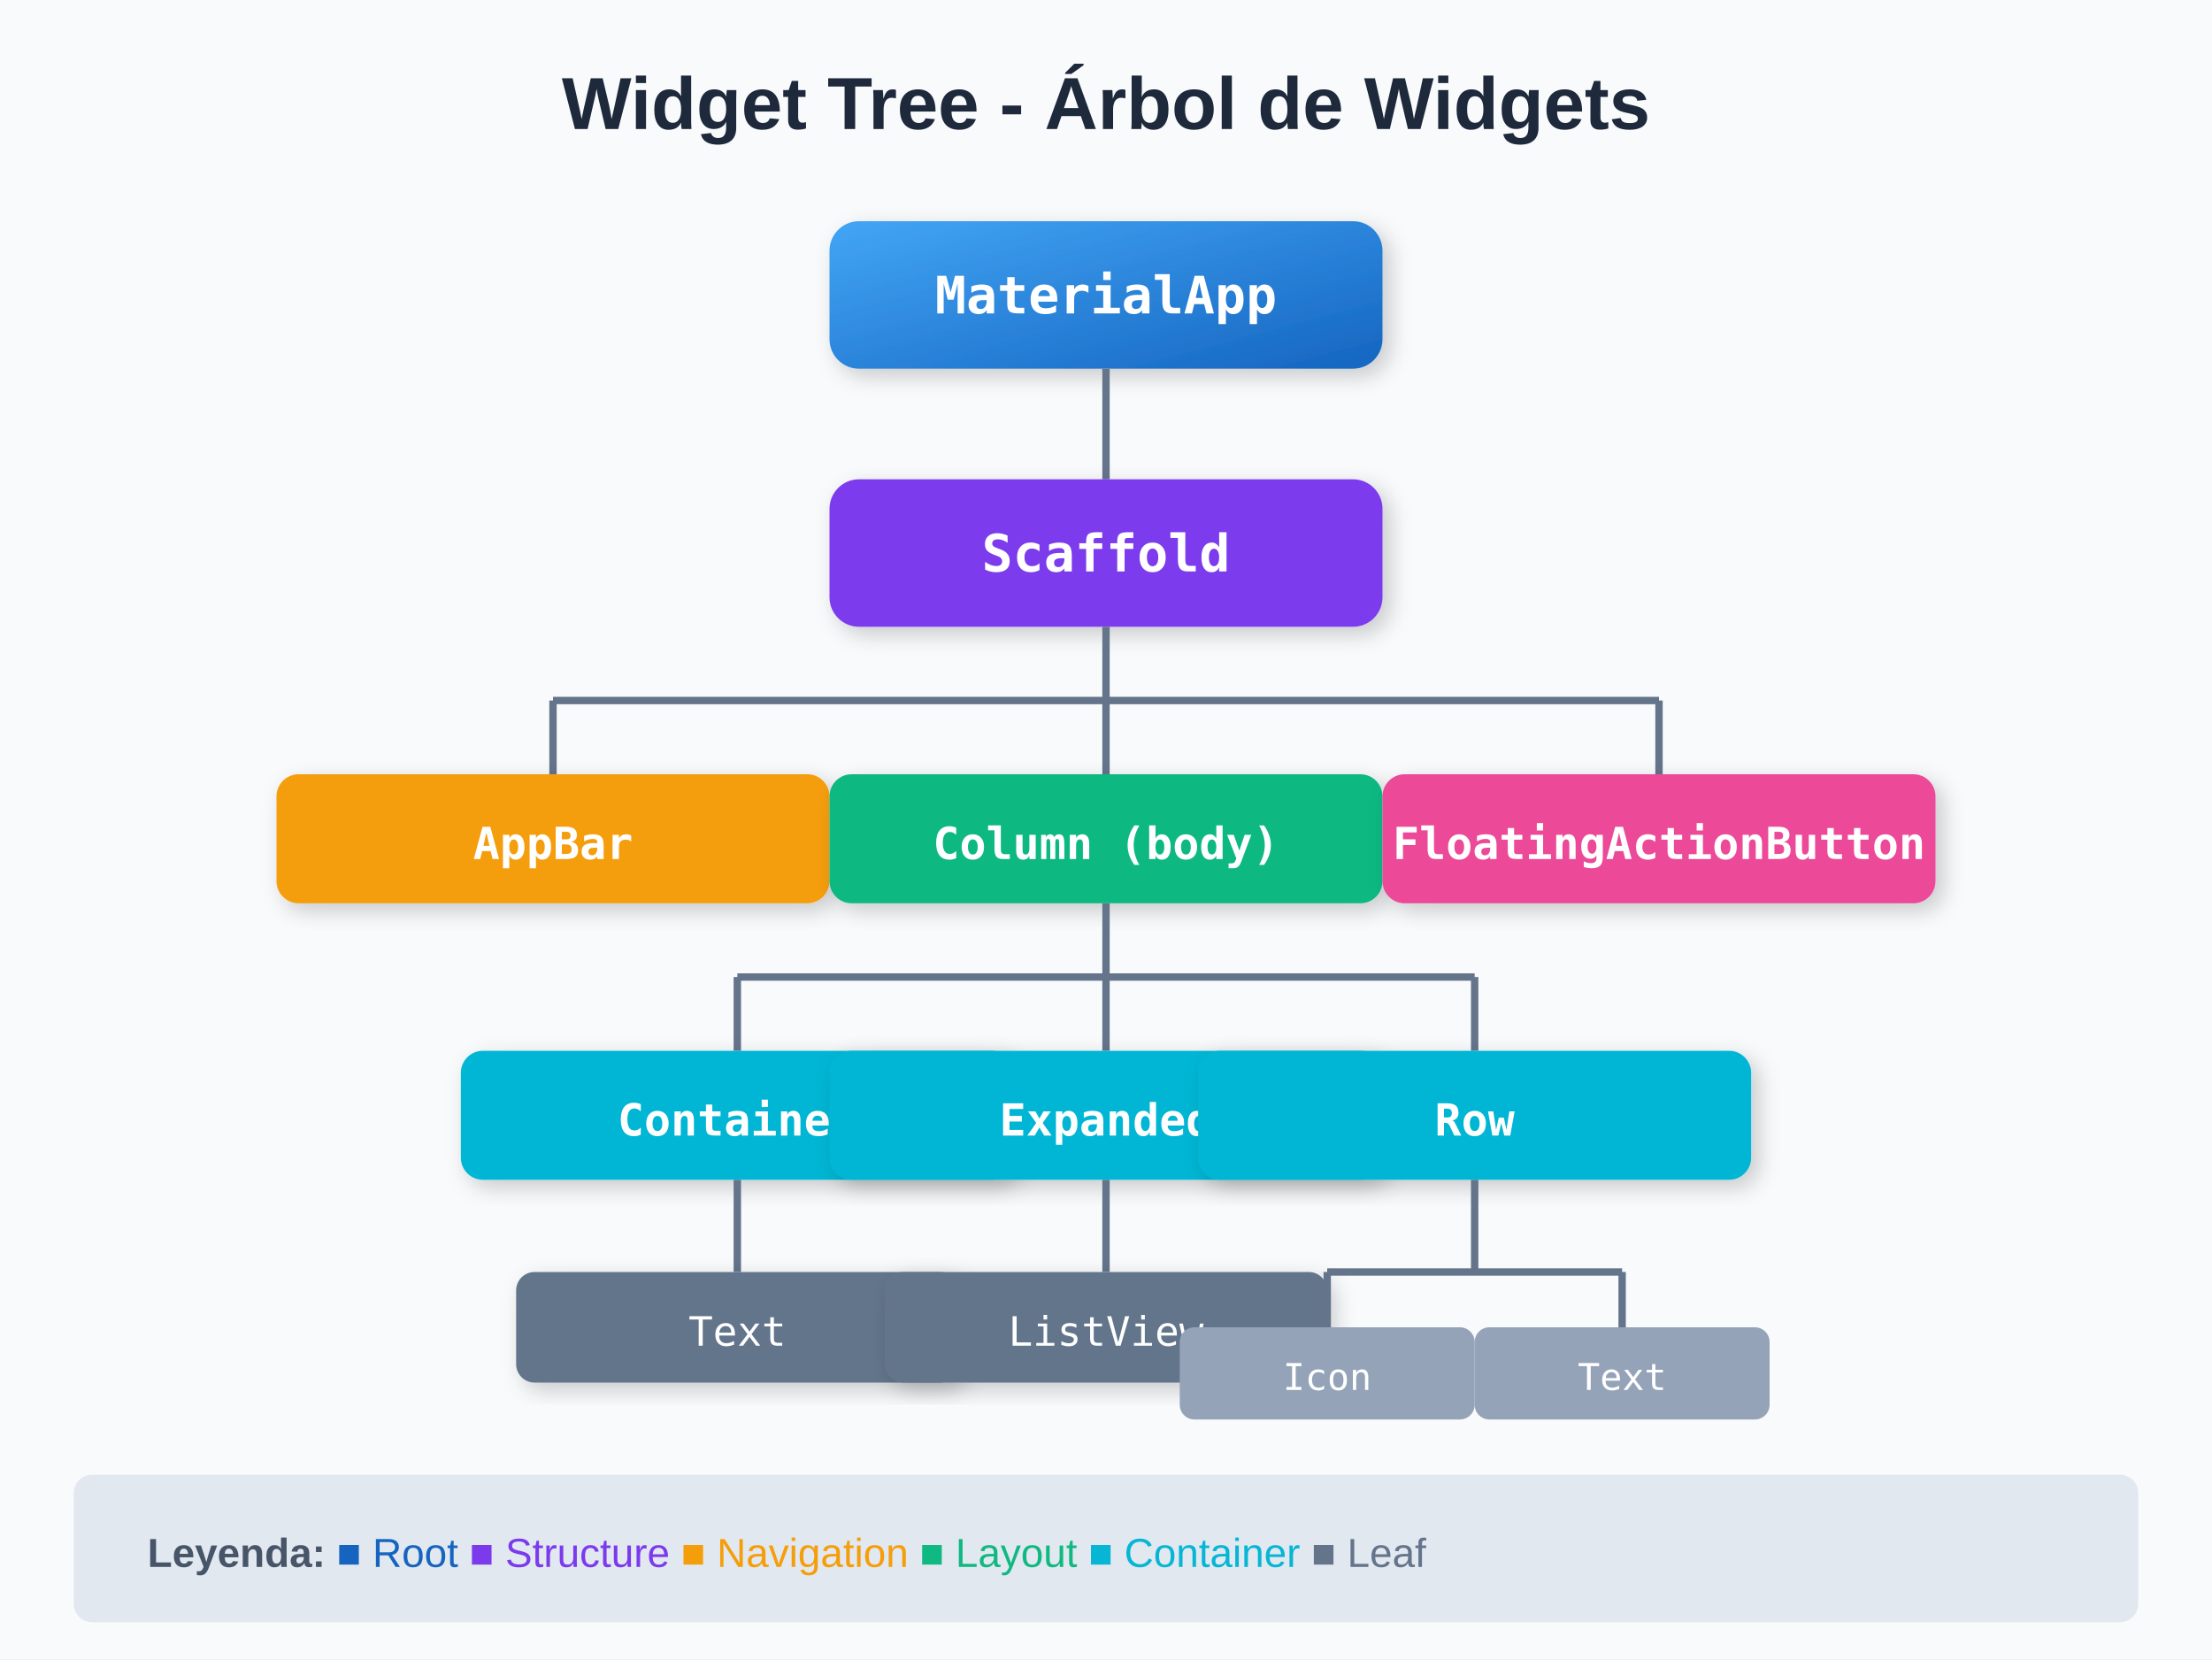
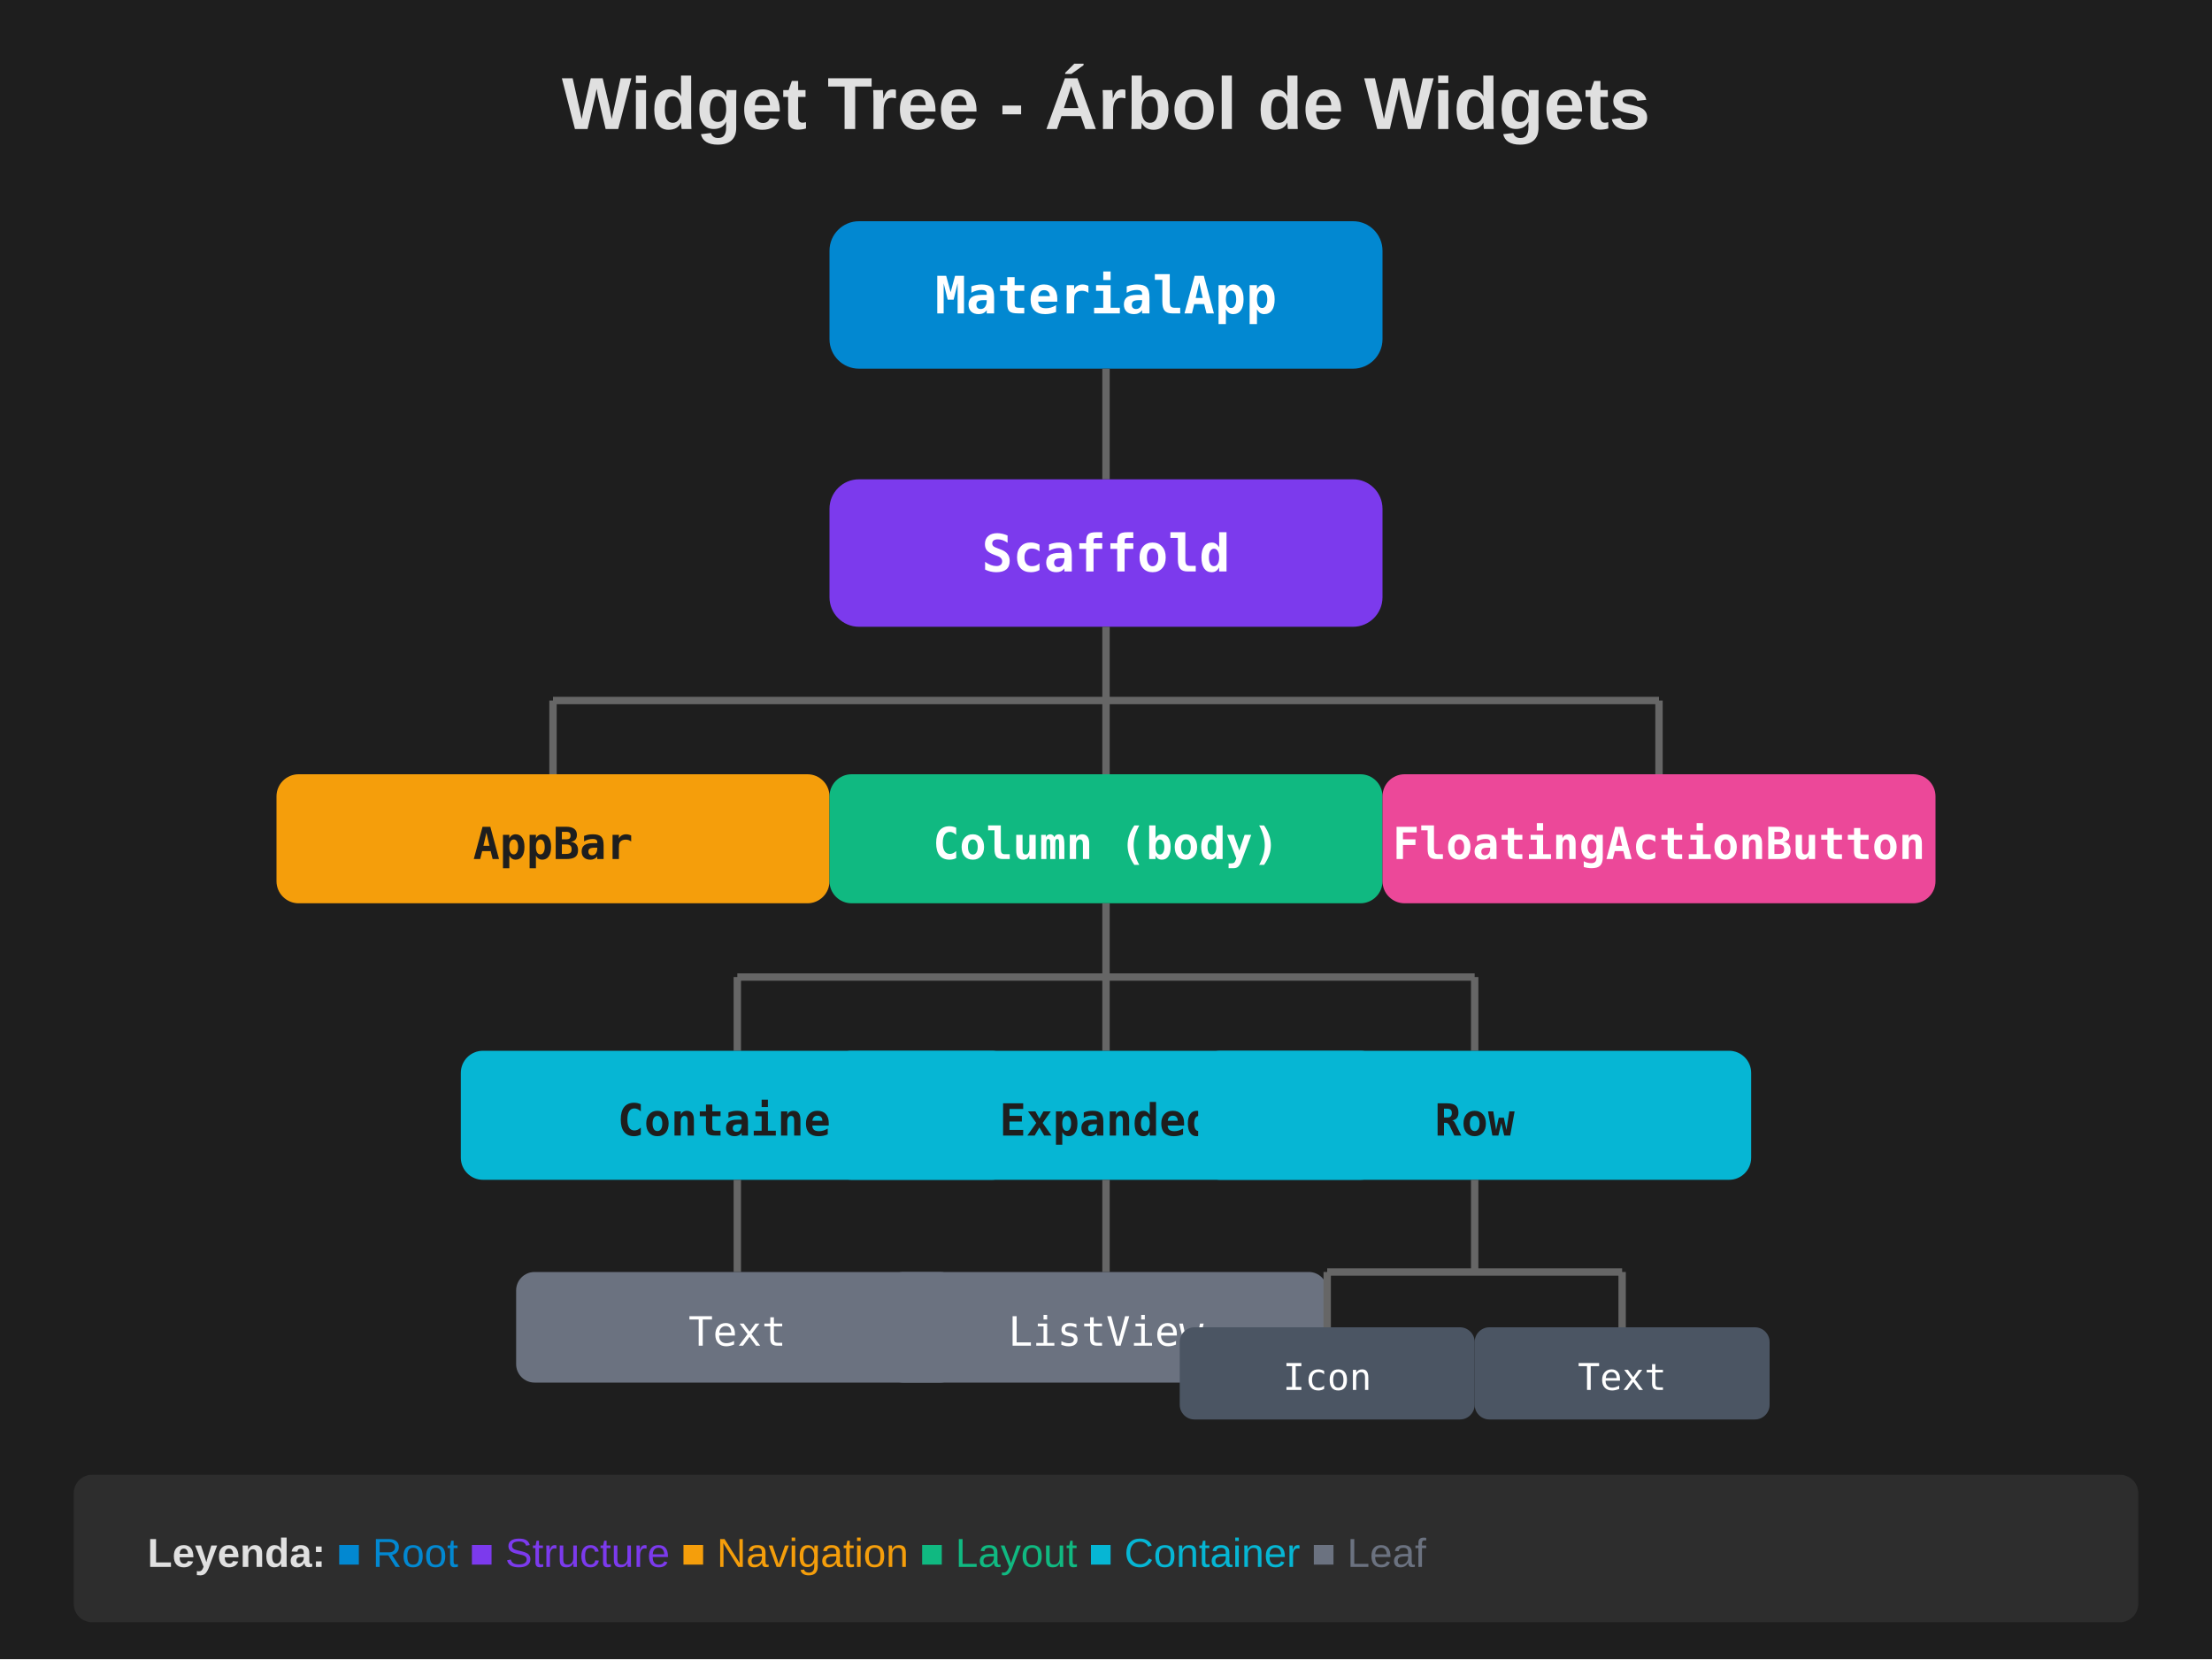
<svg xmlns="http://www.w3.org/2000/svg" viewBox="0 0 600 450">
-   <defs>
-     <linearGradient id="flutterGrad" x1="0%" y1="0%" x2="100%" y2="100%">
-       <stop offset="0%" style="stop-color:#42A5F5" />
-       <stop offset="100%" style="stop-color:#1565C0" />
-     </linearGradient>
-     <filter id="shadow" x="-20%" y="-20%" width="140%" height="140%">
-       <feDropShadow dx="2" dy="2" stdDeviation="3" flood-opacity="0.2" />
-     </filter>
-   </defs>
-   <rect width="600" height="450" fill="#f8fafc" />
-   <text x="300" y="35" text-anchor="middle" font-family="Arial, sans-serif" font-size="20" font-weight="bold" fill="#1e293b">Widget Tree - Árbol de Widgets</text>
-   <rect x="225" y="60" width="150" height="40" rx="8" fill="url(#flutterGrad)" filter="url(#shadow)" />
+   <rect width="600" height="450" fill="#1e1e1e" />
+   <text x="300" y="35" text-anchor="middle" font-family="Arial, sans-serif" font-size="20" font-weight="bold" fill="#e0e0e0">Widget Tree - Árbol de Widgets</text>
+   <rect x="225" y="60" width="150" height="40" rx="8" fill="#0288d1" />
  <text x="300" y="85" text-anchor="middle" font-family="monospace" font-size="14" fill="white" font-weight="bold">MaterialApp</text>
-   <line x1="300" y1="100" x2="300" y2="130" stroke="#64748b" stroke-width="2" />
-   <rect x="225" y="130" width="150" height="40" rx="8" fill="#7c3aed" filter="url(#shadow)" />
+   <line x1="300" y1="100" x2="300" y2="130" stroke="#666666" stroke-width="2" />
+   <rect x="225" y="130" width="150" height="40" rx="8" fill="#7c3aed" />
  <text x="300" y="155" text-anchor="middle" font-family="monospace" font-size="14" fill="white" font-weight="bold">Scaffold</text>
-   <line x1="300" y1="170" x2="300" y2="190" stroke="#64748b" stroke-width="2" />
-   <line x1="150" y1="190" x2="450" y2="190" stroke="#64748b" stroke-width="2" />
-   <line x1="150" y1="190" x2="150" y2="210" stroke="#64748b" stroke-width="2" />
-   <line x1="300" y1="190" x2="300" y2="210" stroke="#64748b" stroke-width="2" />
-   <line x1="450" y1="190" x2="450" y2="210" stroke="#64748b" stroke-width="2" />
-   <rect x="75" y="210" width="150" height="35" rx="6" fill="#f59e0b" filter="url(#shadow)" />
-   <text x="150" y="233" text-anchor="middle" font-family="monospace" font-size="12" fill="white" font-weight="bold">AppBar</text>
-   <rect x="225" y="210" width="150" height="35" rx="6" fill="#10b981" filter="url(#shadow)" />
+   <line x1="300" y1="170" x2="300" y2="190" stroke="#666666" stroke-width="2" />
+   <line x1="150" y1="190" x2="450" y2="190" stroke="#666666" stroke-width="2" />
+   <line x1="150" y1="190" x2="150" y2="210" stroke="#666666" stroke-width="2" />
+   <line x1="300" y1="190" x2="300" y2="210" stroke="#666666" stroke-width="2" />
+   <line x1="450" y1="190" x2="450" y2="210" stroke="#666666" stroke-width="2" />
+   <rect x="75" y="210" width="150" height="35" rx="6" fill="#f59e0b" />
+   <text x="150" y="233" text-anchor="middle" font-family="monospace" font-size="12" fill="#1e1e1e" font-weight="bold">AppBar</text>
+   <rect x="225" y="210" width="150" height="35" rx="6" fill="#10b981" />
  <text x="300" y="233" text-anchor="middle" font-family="monospace" font-size="12" fill="white" font-weight="bold">Column (body)</text>
-   <rect x="375" y="210" width="150" height="35" rx="6" fill="#ec4899" filter="url(#shadow)" />
+   <rect x="375" y="210" width="150" height="35" rx="6" fill="#ec4899" />
  <text x="450" y="233" text-anchor="middle" font-family="monospace" font-size="12" fill="white" font-weight="bold">FloatingActionButton</text>
-   <line x1="300" y1="245" x2="300" y2="265" stroke="#64748b" stroke-width="2" />
-   <line x1="200" y1="265" x2="400" y2="265" stroke="#64748b" stroke-width="2" />
-   <line x1="200" y1="265" x2="200" y2="285" stroke="#64748b" stroke-width="2" />
-   <line x1="300" y1="265" x2="300" y2="285" stroke="#64748b" stroke-width="2" />
-   <line x1="400" y1="265" x2="400" y2="285" stroke="#64748b" stroke-width="2" />
-   <rect x="125" y="285" width="150" height="35" rx="6" fill="#06b6d4" filter="url(#shadow)" />
-   <text x="200" y="308" text-anchor="middle" font-family="monospace" font-size="12" fill="white" font-weight="bold">Container</text>
-   <rect x="225" y="285" width="150" height="35" rx="6" fill="#06b6d4" filter="url(#shadow)" />
-   <text x="300" y="308" text-anchor="middle" font-family="monospace" font-size="12" fill="white" font-weight="bold">Expanded</text>
-   <rect x="325" y="285" width="150" height="35" rx="6" fill="#06b6d4" filter="url(#shadow)" />
-   <text x="400" y="308" text-anchor="middle" font-family="monospace" font-size="12" fill="white" font-weight="bold">Row</text>
-   <line x1="200" y1="320" x2="200" y2="345" stroke="#64748b" stroke-width="2" />
-   <rect x="140" y="345" width="120" height="30" rx="5" fill="#64748b" filter="url(#shadow)" />
+   <line x1="300" y1="245" x2="300" y2="265" stroke="#666666" stroke-width="2" />
+   <line x1="200" y1="265" x2="400" y2="265" stroke="#666666" stroke-width="2" />
+   <line x1="200" y1="265" x2="200" y2="285" stroke="#666666" stroke-width="2" />
+   <line x1="300" y1="265" x2="300" y2="285" stroke="#666666" stroke-width="2" />
+   <line x1="400" y1="265" x2="400" y2="285" stroke="#666666" stroke-width="2" />
+   <rect x="125" y="285" width="150" height="35" rx="6" fill="#06b6d4" />
+   <text x="200" y="308" text-anchor="middle" font-family="monospace" font-size="12" fill="#1e1e1e" font-weight="bold">Container</text>
+   <rect x="225" y="285" width="150" height="35" rx="6" fill="#06b6d4" />
+   <text x="300" y="308" text-anchor="middle" font-family="monospace" font-size="12" fill="#1e1e1e" font-weight="bold">Expanded</text>
+   <rect x="325" y="285" width="150" height="35" rx="6" fill="#06b6d4" />
+   <text x="400" y="308" text-anchor="middle" font-family="monospace" font-size="12" fill="#1e1e1e" font-weight="bold">Row</text>
+   <line x1="200" y1="320" x2="200" y2="345" stroke="#666666" stroke-width="2" />
+   <rect x="140" y="345" width="120" height="30" rx="5" fill="#6b7280" />
  <text x="200" y="365" text-anchor="middle" font-family="monospace" font-size="11" fill="white">Text</text>
-   <line x1="300" y1="320" x2="300" y2="345" stroke="#64748b" stroke-width="2" />
-   <rect x="240" y="345" width="120" height="30" rx="5" fill="#64748b" filter="url(#shadow)" />
+   <line x1="300" y1="320" x2="300" y2="345" stroke="#666666" stroke-width="2" />
+   <rect x="240" y="345" width="120" height="30" rx="5" fill="#6b7280" />
  <text x="300" y="365" text-anchor="middle" font-family="monospace" font-size="11" fill="white">ListView</text>
-   <line x1="400" y1="320" x2="400" y2="345" stroke="#64748b" stroke-width="2" />
-   <line x1="360" y1="345" x2="440" y2="345" stroke="#64748b" stroke-width="2" />
-   <line x1="360" y1="345" x2="360" y2="360" stroke="#64748b" stroke-width="2" />
-   <line x1="440" y1="345" x2="440" y2="360" stroke="#64748b" stroke-width="2" />
-   <rect x="320" y="360" width="80" height="25" rx="4" fill="#94a3b8" />
+   <line x1="400" y1="320" x2="400" y2="345" stroke="#666666" stroke-width="2" />
+   <line x1="360" y1="345" x2="440" y2="345" stroke="#666666" stroke-width="2" />
+   <line x1="360" y1="345" x2="360" y2="360" stroke="#666666" stroke-width="2" />
+   <line x1="440" y1="345" x2="440" y2="360" stroke="#666666" stroke-width="2" />
+   <rect x="320" y="360" width="80" height="25" rx="4" fill="#4b5563" />
  <text x="360" y="377" text-anchor="middle" font-family="monospace" font-size="10" fill="white">Icon</text>
-   <rect x="400" y="360" width="80" height="25" rx="4" fill="#94a3b8" />
+   <rect x="400" y="360" width="80" height="25" rx="4" fill="#4b5563" />
  <text x="440" y="377" text-anchor="middle" font-family="monospace" font-size="10" fill="white">Text</text>
-   <rect x="20" y="400" width="560" height="40" rx="5" fill="#e2e8f0" />
-   <text x="40" y="425" font-family="Arial, sans-serif" font-size="11" fill="#475569">
+   <rect x="20" y="400" width="560" height="40" rx="5" fill="#2d2d2d" />
+   <text x="40" y="425" font-family="Arial, sans-serif" font-size="11" fill="#e0e0e0">
    <tspan font-weight="bold">Leyenda:</tspan>
-     <tspan fill="#1565C0"> ■ Root</tspan>
+     <tspan fill="#0288d1"> ■ Root</tspan>
    <tspan fill="#7c3aed"> ■ Structure</tspan>
    <tspan fill="#f59e0b"> ■ Navigation</tspan>
    <tspan fill="#10b981"> ■ Layout</tspan>
    <tspan fill="#06b6d4"> ■ Container</tspan>
-     <tspan fill="#64748b"> ■ Leaf</tspan>
+     <tspan fill="#6b7280"> ■ Leaf</tspan>
  </text>
</svg>
